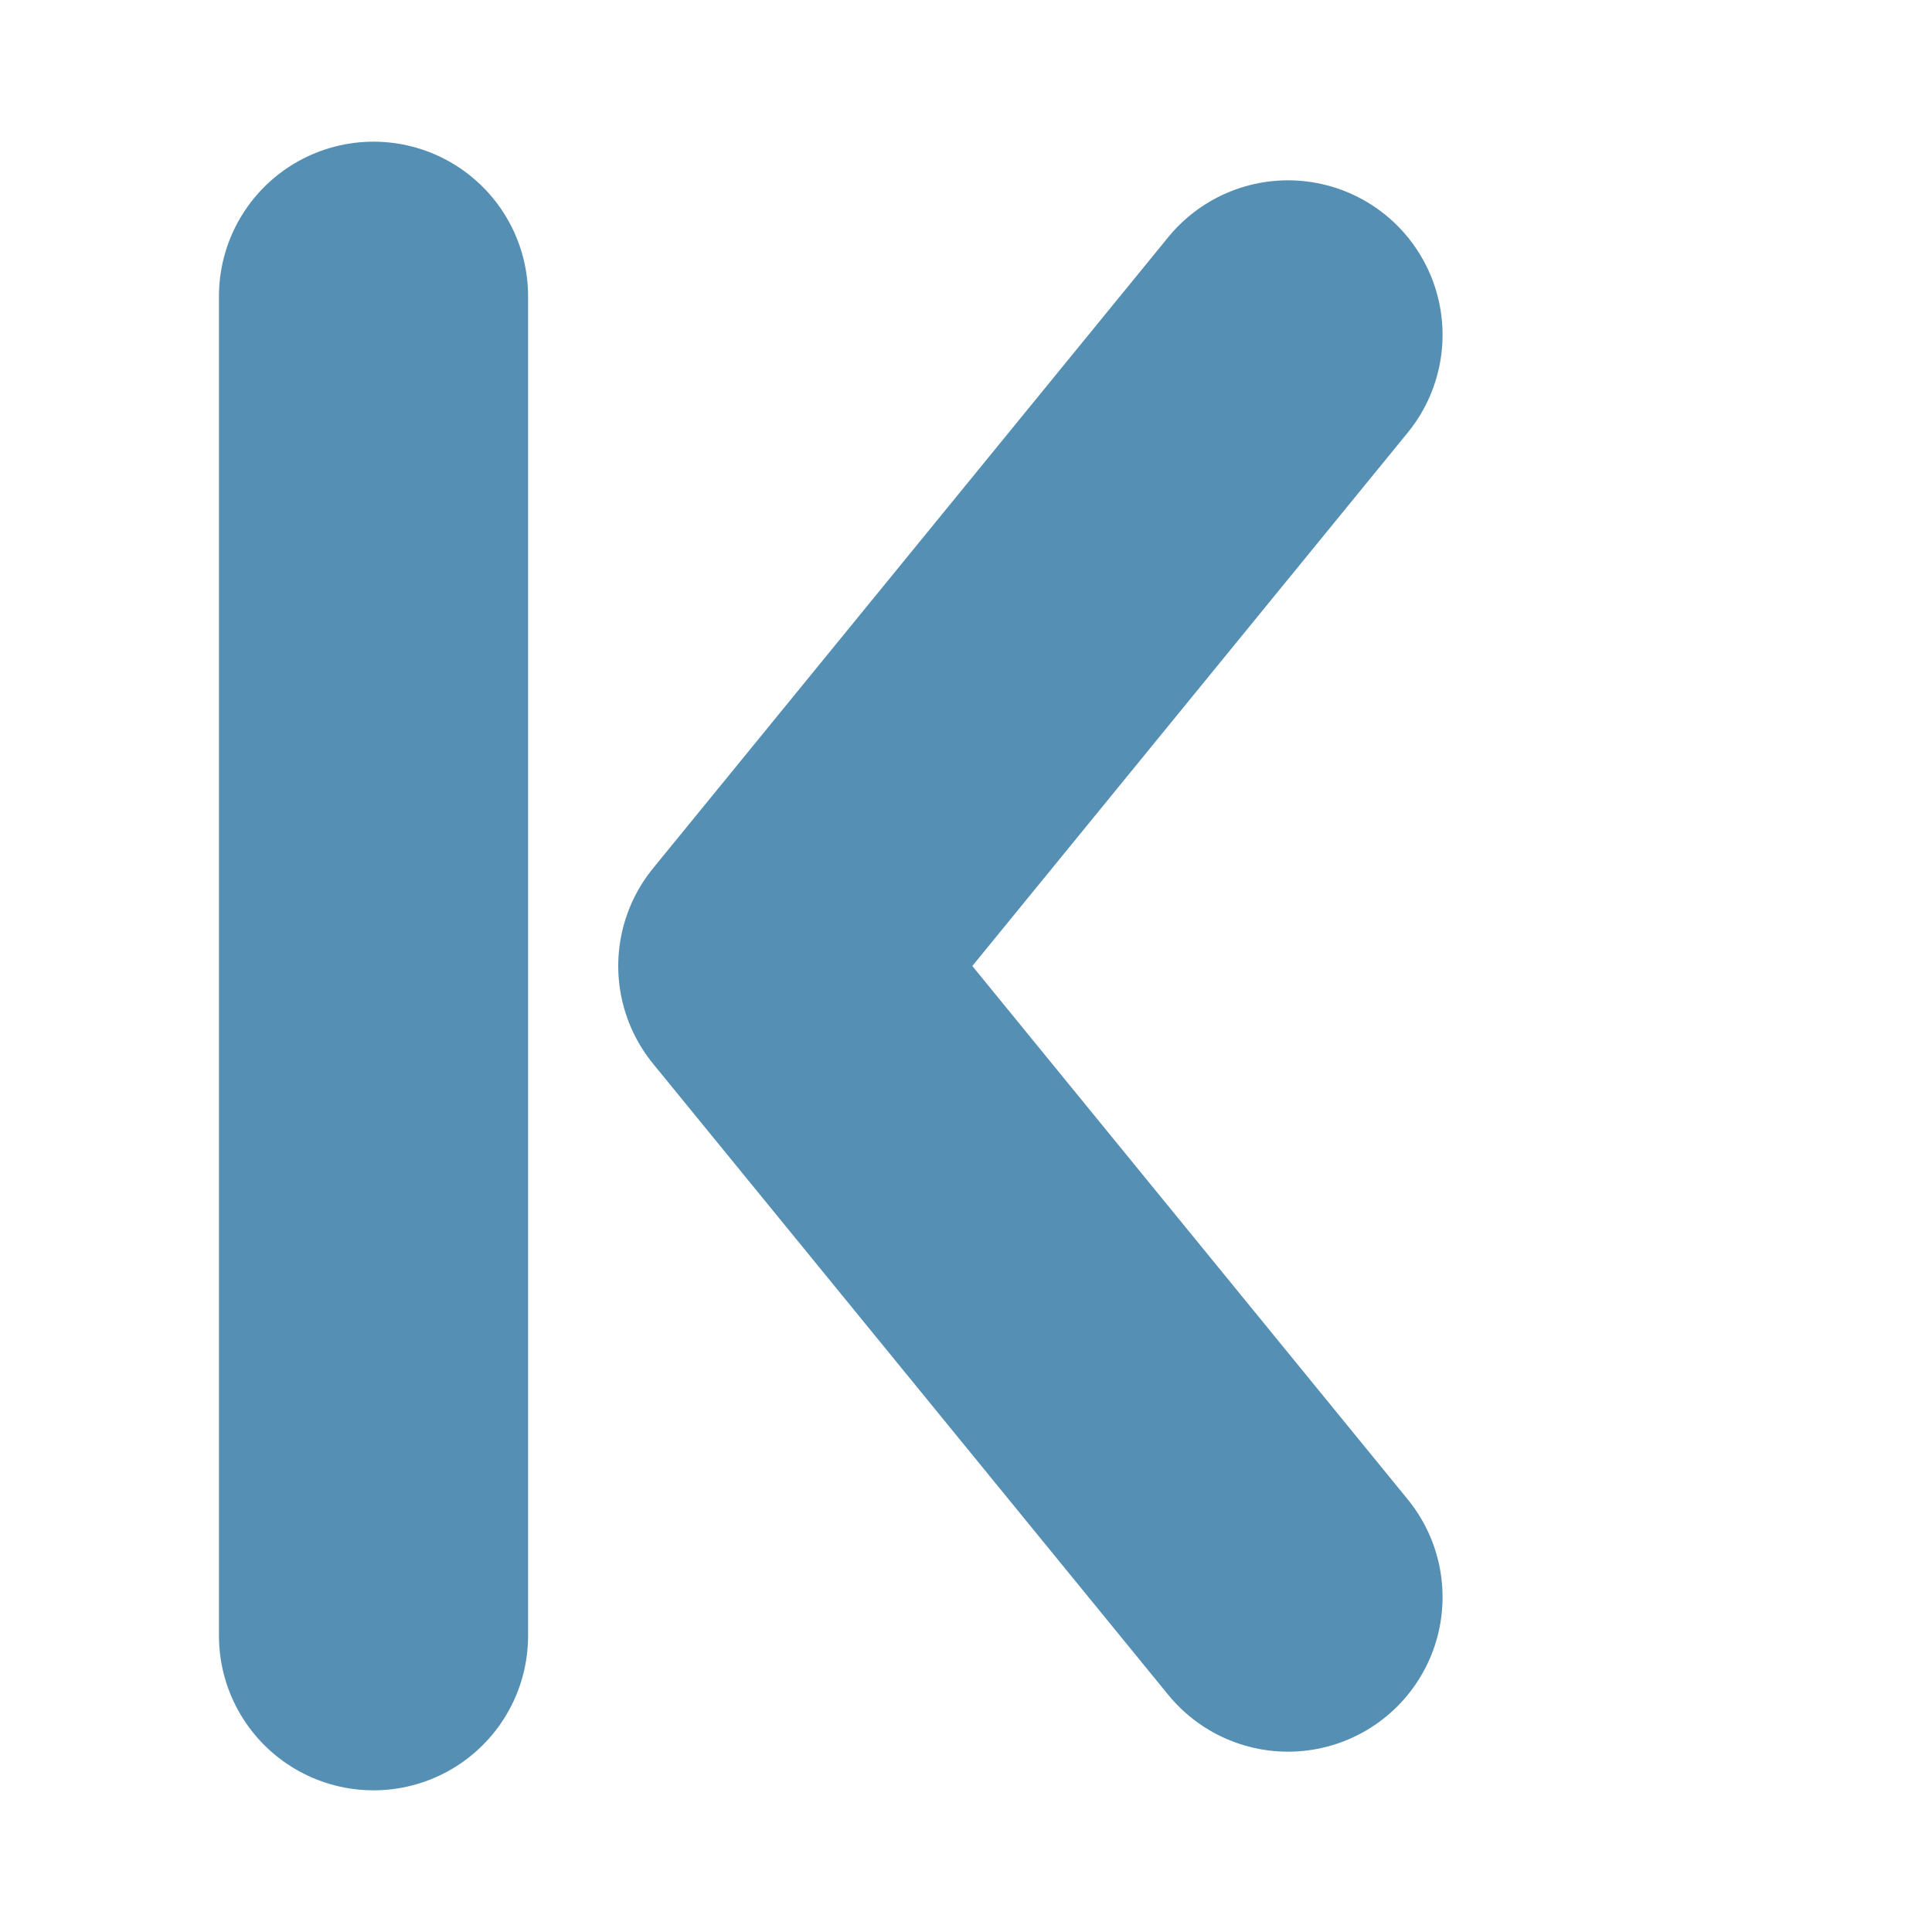
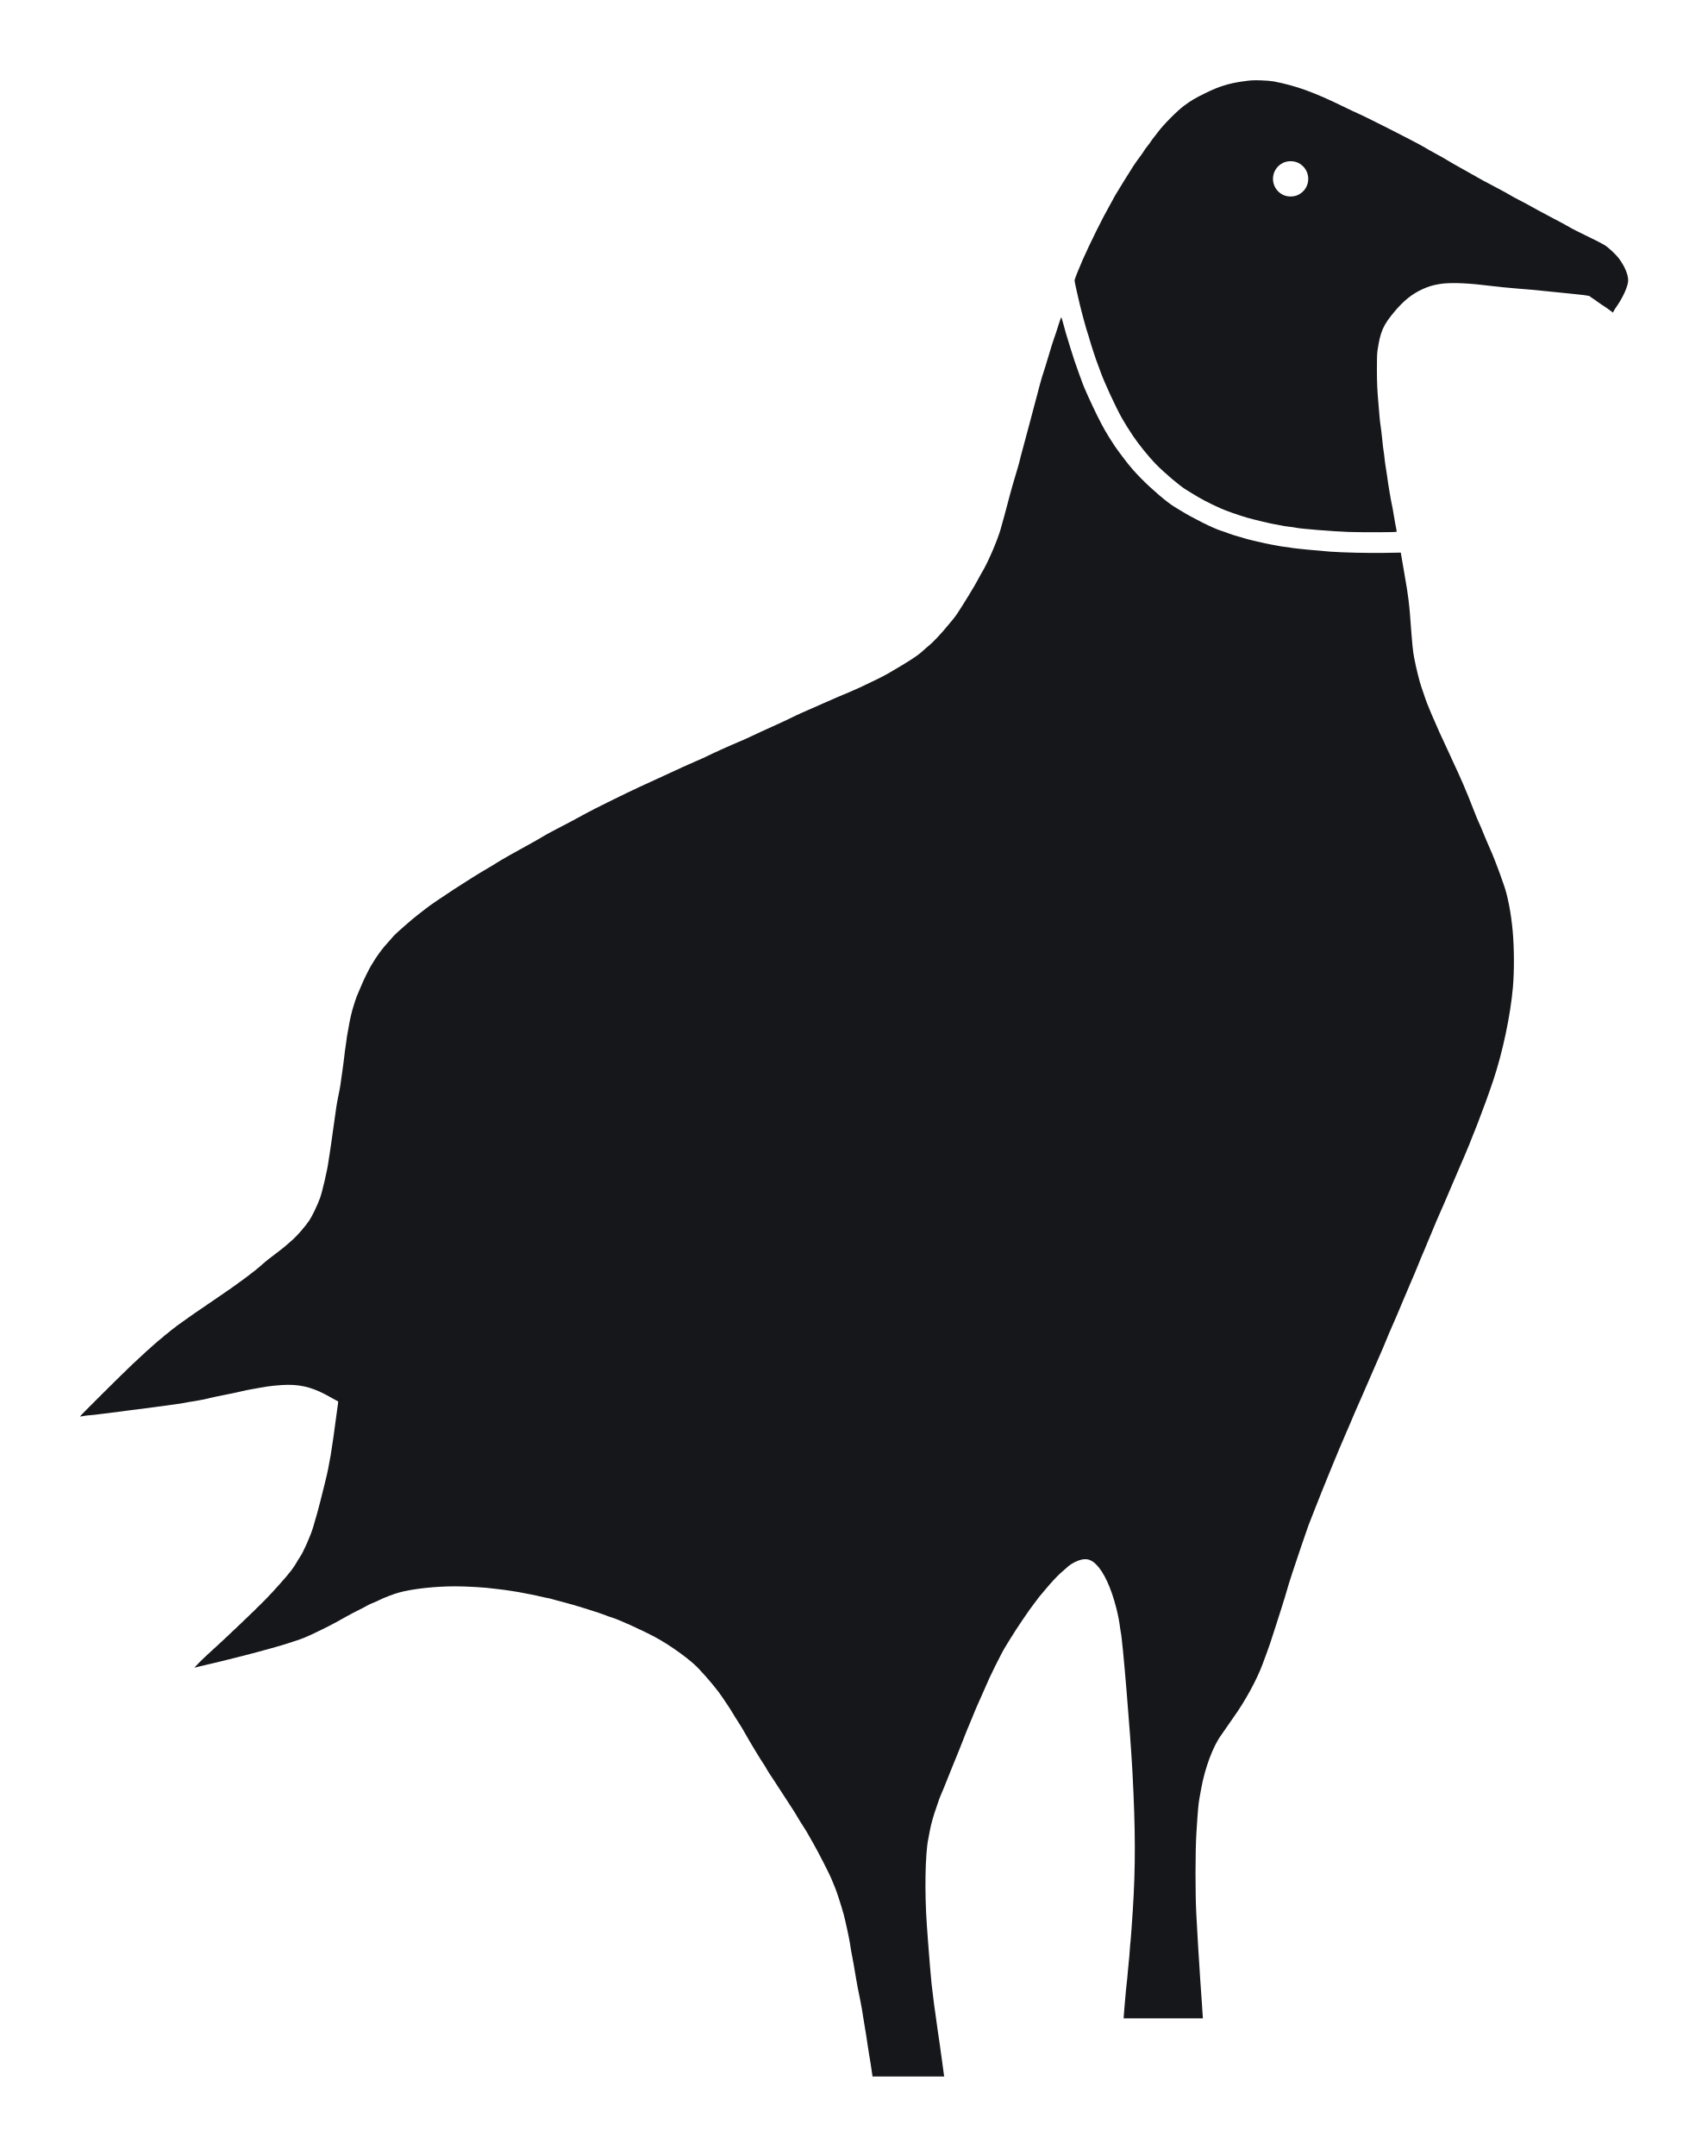
- <svg xmlns="http://www.w3.org/2000/svg" width="300" height="300" viewBox="0 0 300 300">
-   <g id="base" stroke="#5590b4" stroke-width="48" stroke-linecap="round" fill="none">
-     <line x1="58" y1="46" x2="58" y2="254" />
-   </g>
-   <g id="accent" stroke="#5590b4" stroke-width="48" stroke-linecap="round" stroke-linejoin="round" fill="none">
-     <polyline points="200,52 120,150 200,248" />
-   </g>
+ <svg xmlns="http://www.w3.org/2000/svg" width="911" height="1150" viewBox="-42.58 -42.58 911.17 1149.79">
+   <path d="M422.91,1064.19C422.10,1058.63 421.66,1055.79 421.33,1054.12C421.12,1053.03 420.74,1050.61 420.49,1048.75C420.24,1046.89 419.86,1044.33 419.64,1043.06C418.86,1038.45 418.47,1036.08 418.12,1033.88C417.93,1032.64 417.60,1030.56 417.39,1029.25C417.19,1027.94 416.74,1025.53 416.39,1023.88C415.38,1019.05 414.74,1015.77 414.37,1013.50C414.18,1012.33 413.84,1010.36 413.62,1009.12C413.40,1007.89 413.07,1005.92 412.88,1004.75C412.70,1003.58 412.41,1002.06 412.25,1001.38C412.09,1000.69 411.79,999.11 411.59,997.88C411.39,996.64 411.08,994.67 410.89,993.50C410.40,990.49 408.40,981.32 407.62,978.50C406.16,973.23 403.89,966.26 402.83,963.78C402.21,962.33 401.37,960.31 400.96,959.28C400.04,956.95 393.69,944.57 391.51,940.83C390.61,939.29 389.37,937.10 388.75,935.97C388.13,934.83 386.80,932.66 385.79,931.14C384.78,929.62 383.56,927.64 383.07,926.75C382.58,925.86 381.46,924.03 380.59,922.69C379.71,921.35 378.29,919.15 377.42,917.81C376.55,916.47 375.10,914.25 374.21,912.88C373.32,911.50 371.82,909.19 370.88,907.75C369.95,906.31 368.65,904.34 368.00,903.38C367.35,902.41 366.56,901.12 366.25,900.50C365.94,899.88 365.32,898.87 364.87,898.25C363.52,896.38 356.81,885.25 354.55,881.12C353.79,879.75 352.25,877.22 351.12,875.50C349.99,873.78 348.83,871.92 348.55,871.36C348.02,870.31 342.99,862.74 341.19,860.28C337.93,855.84 330.88,847.80 327.96,845.19C322.52,840.33 314.04,834.40 307.35,830.79C300.09,826.87 286.87,820.89 283.50,820.00C282.88,819.83 281.70,819.42 280.88,819.07C277.88,817.81 263.99,813.45 258.75,812.13C255.79,811.38 252.89,810.60 252.29,810.39C251.70,810.18 250.46,809.88 249.54,809.73C248.62,809.58 246.58,809.13 245.00,808.75C243.42,808.36 241.28,807.91 240.25,807.75C239.22,807.59 237.76,807.31 237.00,807.12C235.21,806.69 226.63,805.34 224.38,805.14C223.41,805.05 221.89,804.88 221.00,804.74C216.88,804.12 206.46,803.50 200.30,803.50C189.54,803.50 177.31,804.86 170.22,806.85C167.38,807.64 162.38,809.55 159.96,810.77C158.89,811.31 157.25,812.04 156.32,812.39C155.39,812.74 153.89,813.45 153.00,813.98C152.11,814.50 150.08,815.56 148.50,816.33C146.92,817.10 144.28,818.49 142.62,819.41C140.97,820.33 138.44,821.74 137.00,822.55C132.90,824.84 123.01,829.65 119.66,830.98C117.99,831.64 115.56,832.50 114.25,832.88C112.94,833.26 111.31,833.79 110.62,834.06C108.94,834.72 93.70,838.94 86.88,840.63C83.85,841.38 80.31,842.27 79.00,842.62C77.69,842.96 74.49,843.74 71.88,844.35C63.32,846.35 61.88,846.70 61.38,846.88C60.66,847.15 65.25,842.51 69.38,838.80C76.85,832.09 93.29,816.44 98.89,810.72C103.57,805.93 110.47,798.18 112.90,794.97C113.91,793.63 115.15,791.77 115.66,790.83C116.17,789.89 116.95,788.62 117.39,788.00C119.24,785.40 123.09,776.71 124.54,771.88C126.16,766.42 127.67,761.01 128.33,758.25C128.67,756.81 129.70,752.70 130.61,749.12C131.51,745.55 132.37,741.84 132.52,740.88C132.66,739.91 132.95,738.34 133.16,737.38C133.60,735.39 134.06,732.60 134.75,727.88C135.01,726.09 135.34,723.84 135.49,722.88C135.63,721.91 136.03,718.93 136.38,716.25C136.73,713.57 137.17,710.36 137.36,709.12C137.90,705.72 137.98,704.75 137.72,704.75C137.59,704.75 135.92,703.85 134.01,702.76C125.49,697.86 119.23,696.01 111.21,696.00C107.29,696.00 100.48,696.69 96.50,697.49C95.19,697.76 92.94,698.16 91.50,698.39C90.06,698.61 87.81,699.08 86.50,699.42C85.19,699.76 81.26,700.60 77.77,701.28C74.27,701.96 70.84,702.68 70.14,702.88C68.41,703.38 61.96,704.66 60.12,704.88C59.30,704.97 57.61,705.26 56.38,705.52C55.14,705.77 52.78,706.16 51.12,706.37C49.47,706.57 47.00,706.92 45.62,707.13C44.25,707.34 41.27,707.74 39.00,708.01C36.73,708.28 34.71,708.56 34.50,708.62C34.29,708.68 32.94,708.85 31.50,708.99C30.06,709.13 27.75,709.42 26.38,709.63C25.00,709.84 22.47,710.17 20.75,710.37C19.03,710.57 15.09,711.07 12.00,711.48C8.91,711.89 5.85,712.23 5.21,712.24C4.57,712.25 3.17,712.42 2.10,712.62C1.03,712.83 0.12,712.95 0.07,712.91C-0.07,712.76 22.37,690.44 28.14,685.00C32.63,680.76 38.58,675.34 40.65,673.59C47.88,667.50 50.78,665.20 55.00,662.24C56.58,661.13 59.45,659.11 61.38,657.74C63.30,656.38 68.76,652.65 73.50,649.46C83.91,642.46 93.30,635.49 97.51,631.64C99.04,630.24 102.04,627.87 105.89,625.00C108.47,623.08 109.22,622.46 113.68,618.50C116.16,616.30 120.37,611.42 122.42,608.38C123.97,606.08 126.74,600.31 128.19,596.38C129.35,593.23 132.20,580.93 132.63,577.25C132.72,576.49 133.00,574.69 133.25,573.25C133.51,571.81 133.95,568.83 134.24,566.62C134.53,564.42 134.88,561.89 135.02,561.00C135.25,559.53 135.96,554.53 136.88,547.88C137.07,546.50 137.57,543.77 137.99,541.80C138.80,538.01 139.31,534.91 139.88,530.25C140.07,528.67 140.34,526.76 140.48,526.00C140.62,525.24 140.91,522.94 141.13,520.88C141.35,518.81 141.63,516.67 141.75,516.12C141.87,515.58 142.09,513.97 142.25,512.55C142.40,511.13 142.74,508.99 142.99,507.80C143.25,506.60 143.53,505.01 143.63,504.25C143.88,502.25 145.38,495.87 146.01,494.12C146.31,493.30 146.75,491.89 147.00,491.00C147.25,490.11 148.03,488.08 148.75,486.50C149.46,484.92 150.31,482.92 150.64,482.07C151.32,480.31 154.31,474.25 155.44,472.37C158.68,466.92 161.30,463.36 164.93,459.44C166.10,458.17 167.30,456.81 167.59,456.42C168.26,455.53 178.08,446.94 180.25,445.36C181.14,444.70 182.94,443.30 184.25,442.25C188.81,438.56 208.79,425.52 217.77,420.38C219.50,419.38 221.75,418.02 222.77,417.33C224.46,416.21 233.38,411.15 241.25,406.87C242.97,405.94 245.50,404.47 246.88,403.62C248.25,402.77 251.57,400.95 254.25,399.58C259.64,396.82 264.44,394.27 270.57,390.89C274.38,388.80 292.16,380.03 298.50,377.12C300.08,376.39 303.62,374.77 306.38,373.50C309.12,372.23 313.29,370.32 315.62,369.25C317.96,368.19 320.89,366.83 322.12,366.25C323.36,365.67 326.29,364.37 328.64,363.37C330.98,362.37 333.74,361.13 334.76,360.61C337.67,359.14 347.75,354.59 351.62,353.00C353.55,352.22 356.93,350.70 359.12,349.64C361.32,348.57 364.98,346.88 367.25,345.88C372.10,343.73 378.95,340.54 382.12,338.94C383.36,338.32 387.02,336.68 390.25,335.30C393.48,333.92 397.25,332.26 398.62,331.61C400.00,330.96 402.42,329.90 404.00,329.25C410.34,326.62 413.53,325.24 416.88,323.69C423.21,320.75 428.84,317.95 431.25,316.55C442.36,310.12 447.18,306.98 449.99,304.35C450.89,303.50 452.36,302.23 453.25,301.52C455.13,300.03 459.94,294.94 462.68,291.54C463.72,290.25 465.12,288.57 465.81,287.79C466.49,287.01 467.67,285.42 468.43,284.25C472.08,278.67 477.34,270.05 478.89,267.12C479.83,265.34 481.11,263.02 481.74,261.98C484.63,257.15 489.33,246.28 491.24,240.00C491.93,237.71 494.59,227.91 496.36,221.12C497.06,218.41 497.81,215.81 499.91,208.81C500.78,205.88 501.50,203.34 501.50,203.16C501.50,202.97 502.46,199.29 503.64,194.98C504.81,190.66 506.40,184.76 507.15,181.88C512.09,163.04 513.45,158.06 514.24,155.88C514.64,154.78 515.89,150.72 517.02,146.88C518.15,143.03 519.44,138.92 519.88,137.75C520.33,136.58 521.34,133.52 522.14,130.94C522.94,128.36 523.67,126.33 523.77,126.44C523.86,126.54 524.52,128.80 525.24,131.46C525.95,134.12 526.76,136.93 527.04,137.71C527.31,138.49 528.03,140.81 528.63,142.88C529.82,146.91 531.53,152.00 533.38,157.00C534.02,158.72 534.80,160.86 535.12,161.75C536.01,164.25 539.77,172.55 542.64,178.38C546.10,185.39 548.02,188.74 552.47,195.46C553.08,196.38 555.38,199.49 557.58,202.38C560.68,206.43 562.68,208.73 566.36,212.47C572.18,218.38 580.28,225.29 584.00,227.51C584.62,227.88 586.08,228.77 587.25,229.50C593.72,233.53 605.22,239.26 609.00,240.35C609.76,240.57 611.56,241.20 613.00,241.76C614.44,242.31 616.74,243.05 618.11,243.40C619.48,243.75 620.80,244.14 621.04,244.27C621.66,244.60 633.53,247.40 635.25,247.62C636.01,247.72 637.52,248.00 638.62,248.25C639.73,248.50 641.85,248.84 643.35,249.00C644.85,249.17 646.39,249.40 646.78,249.51C647.53,249.72 661.28,251.07 667.12,251.50C673.98,252.00 687.50,252.31 696.14,252.17L704.91,252.02L706.21,259.57C708.41,272.37 708.51,273.01 709.01,277.00C709.28,279.13 709.62,282.34 709.75,284.12C711.16,302.84 711.30,304.21 712.15,308.62C713.14,313.77 714.91,320.88 715.80,323.38C716.35,324.89 717.05,326.97 717.37,328.00C717.98,330.01 719.63,334.31 721.12,337.75C725.17,347.12 726.05,349.09 728.53,354.32C729.89,357.18 731.00,359.59 731.00,359.67C731.00,359.76 731.83,361.58 732.85,363.72C737.01,372.51 739.98,379.45 743.73,389.12C744.79,391.88 745.87,394.52 746.12,395.00C746.58,395.88 748.12,399.52 750.66,405.73C751.42,407.58 752.35,409.71 752.73,410.48C753.52,412.07 756.77,420.37 758.07,424.12C758.55,425.50 759.35,427.75 759.84,429.12C761.97,435.05 763.74,444.18 764.62,453.82C765.46,463.11 765.51,475.12 764.74,483.99C763.42,499.03 759.25,518.71 754.16,533.88C749.53,547.70 742.31,566.35 736.81,578.75C735.44,581.84 732.72,588.20 730.76,592.88C728.80,597.55 726.54,602.78 725.74,604.50C724.94,606.22 723.03,610.72 721.49,614.50C719.96,618.28 718.10,622.73 717.37,624.38C716.63,626.02 715.23,629.40 714.24,631.88C713.26,634.35 711.61,638.29 710.57,640.62C709.53,642.96 707.36,648.08 705.74,652.00C704.12,655.92 701.82,661.32 700.62,664.00C699.42,666.68 697.84,670.39 697.11,672.25C696.38,674.11 694.92,677.54 693.87,679.88C692.82,682.21 690.61,687.27 688.97,691.12C687.32,694.98 685.37,699.48 684.63,701.12C682.52,705.80 678.84,714.29 677.37,717.88C676.64,719.66 675.62,722.02 675.11,723.12C673.14,727.39 662.54,753.24 659.37,761.50C658.24,764.46 657.00,767.61 656.62,768.50C656.24,769.39 655.39,771.70 654.73,773.62C654.08,775.55 652.51,780.11 651.25,783.75C648.73,791.03 644.93,802.70 644.25,805.25C643.78,807.03 642.50,811.21 641.01,815.88C640.48,817.52 639.26,821.35 638.29,824.38C635.33,833.64 634.62,835.76 633.39,839.00C632.74,840.72 631.77,843.35 631.23,844.84C628.22,853.11 621.84,864.80 615.54,873.57C614.33,875.25 612.60,877.75 611.68,879.12C610.76,880.50 609.63,882.13 609.17,882.75C604.73,888.75 600.38,900.37 598.37,911.62C598.15,912.86 597.81,914.72 597.62,915.75C596.90,919.63 596.70,921.73 595.85,935.12C595.24,944.58 595.22,967.89 595.81,978.50C596.05,982.83 596.48,990.54 596.77,995.62C597.05,1000.71 597.56,1008.70 597.90,1013.38C598.24,1018.05 598.63,1023.62 598.76,1025.75C598.89,1027.88 599.07,1030.61 599.16,1031.81L599.32,1034.00L578.17,1034.00L557.02,1034.00L557.15,1031.94C557.22,1030.80 557.44,1028.13 557.64,1026.00C557.83,1023.87 558.11,1020.72 558.26,1019.00C558.40,1017.28 558.63,1015.20 558.75,1014.38C558.87,1013.55 559.10,1011.24 559.24,1009.25C559.39,1007.26 559.62,1004.84 559.75,1003.88C559.89,1002.91 560.11,1000.33 560.26,998.12C560.40,995.92 560.62,993.28 560.76,992.25C560.89,991.22 561.40,984.19 561.89,976.62C563.40,953.24 563.36,933.51 561.73,902.75C560.63,881.99 556.44,831.71 555.50,828.00C555.38,827.52 555.21,826.45 555.12,825.62C554.85,823.01 553.98,818.49 553.08,815.00C550.33,804.26 546.50,795.97 542.39,791.86C539.07,788.54 536.01,788.18 531.06,790.53C529.93,791.07 528.41,792.02 527.69,792.64C523.54,796.19 522.25,797.39 519.93,799.88C518.51,801.39 516.58,803.58 515.63,804.75C514.68,805.92 513.41,807.44 512.80,808.12C512.19,808.81 511.35,809.87 510.92,810.50C510.50,811.12 509.73,812.13 509.22,812.75C507.42,814.91 499.61,826.40 497.00,830.74C496.24,831.99 495.11,833.83 494.49,834.82C492.90,837.34 491.32,840.29 488.31,846.38C485.85,851.35 484.96,853.29 481.97,860.19C481.26,861.80 479.96,864.76 479.06,866.75C478.17,868.74 477.01,871.50 476.49,872.88C475.97,874.25 475.15,876.22 474.68,877.25C474.21,878.28 473.17,880.81 472.38,882.88C470.70,887.25 467.52,895.19 465.87,899.12C465.23,900.64 464.28,903.00 463.75,904.38C462.34,908.03 460.70,912.04 459.52,914.75C458.95,916.06 458.32,917.69 458.13,918.38C457.94,919.06 457.43,920.58 457.00,921.75C455.64,925.43 454.29,930.25 453.63,933.75C453.28,935.61 452.88,937.69 452.75,938.38C451.11,946.54 450.78,967.00 451.99,984.00C452.13,985.86 452.41,989.85 452.63,992.88C453.16,1000.25 454.21,1012.87 454.52,1015.50C454.66,1016.67 454.94,1018.97 455.14,1020.62C455.35,1022.28 455.68,1024.98 455.88,1026.63C456.08,1028.29 456.36,1030.25 456.50,1031.00C456.64,1031.75 456.87,1033.37 457.00,1034.62C457.14,1035.86 457.47,1038.28 457.74,1040.00C458.30,1043.52 459.36,1050.99 459.90,1055.12C460.58,1060.43 461.02,1063.63 461.15,1064.31L461.29,1065.00L442.16,1065.00L423.02,1065.00L422.91,1064.19Z" fill="#16171b" />
+   <path d="M677.00,241.00C668.75,240.71 650.79,239.26 649.01,238.75C648.63,238.64 647.10,238.42 645.60,238.25C644.10,238.09 641.98,237.75 640.88,237.50C639.77,237.25 638.26,236.97 637.50,236.87C635.93,236.67 626.26,234.36 622.88,233.38C618.50,232.11 611.55,229.67 608.88,228.46C601.96,225.33 598.42,223.47 593.25,220.25C592.08,219.52 590.73,218.69 590.25,218.41C587.05,216.50 578.77,209.48 574.11,204.72C570.53,201.06 564.81,193.98 561.98,189.71C559.55,186.05 557.80,183.26 556.30,180.63C552.90,174.68 546.63,161.11 544.52,155.12C543.94,153.47 543.24,151.56 542.96,150.88C542.10,148.70 539.82,141.75 538.87,138.38C538.37,136.60 537.85,134.94 537.73,134.70C537.44,134.16 534.23,122.36 533.62,119.62C533.38,118.53 532.63,115.26 531.95,112.38C531.27,109.49 530.77,106.90 530.84,106.62C531.10,105.54 533.39,99.82 535.25,95.62C539.04,87.06 545.89,73.24 549.13,67.62C549.85,66.39 550.74,64.76 551.12,64.00C552.00,62.24 552.78,60.93 557.20,53.75C561.69,46.47 563.09,44.32 565.58,41.01C566.65,39.58 567.71,38.06 567.92,37.64C568.14,37.22 568.95,36.09 569.74,35.12C570.53,34.16 571.32,33.09 571.49,32.75C571.67,32.41 572.45,31.34 573.23,30.38C574.00,29.41 574.97,28.17 575.37,27.62C578.17,23.80 585.72,16.20 589.35,13.55C593.31,10.65 594.98,9.67 600.75,6.83C608.01,3.26 613.16,1.67 621.00,0.58C625.10,0.01 626.16,-0.04 630.28,0.08C632.93,0.16 635.85,0.40 637.03,0.63C649.08,2.95 658.51,6.36 674.49,14.16C677.73,15.75 680.90,17.25 681.55,17.51C685.17,18.96 712.93,33.05 717.44,35.72C718.16,36.15 719.34,36.85 720.06,37.27C720.78,37.70 722.95,38.89 724.88,39.92C726.80,40.95 729.22,42.33 730.25,42.99C731.28,43.65 734.83,45.68 738.12,47.50C741.42,49.32 744.69,51.16 745.38,51.58C746.65,52.37 749.43,53.87 757.41,58.07C759.90,59.38 762.58,60.86 763.35,61.35C764.13,61.85 765.91,62.83 767.32,63.53C768.72,64.23 770.83,65.34 772.00,65.99C775.46,67.94 780.12,70.46 784.25,72.63C790.32,75.82 795.32,78.53 796.00,79.00C796.34,79.23 799.55,80.85 803.12,82.59C810.46,86.17 811.44,86.67 813.82,88.07C815.52,89.07 819.60,92.86 821.13,94.86C824.28,98.99 826.26,103.60 826.25,106.81C826.24,109.69 823.60,115.67 820.21,120.53C819.57,121.43 818.84,122.59 818.58,123.09L818.11,124.00L817.37,123.39C816.42,122.60 812.85,120.13 811.89,119.60C811.49,119.37 810.48,118.66 809.64,118.02C808.81,117.38 807.67,116.59 807.12,116.26C806.58,115.94 806.00,115.52 805.84,115.32C805.65,115.10 804.44,114.85 802.46,114.62C800.76,114.43 798.87,114.22 798.25,114.15C797.63,114.08 795.89,113.90 794.38,113.75C792.86,113.60 789.54,113.26 787.00,113.00C778.37,112.09 770.57,111.37 766.75,111.12C763.58,110.92 755.86,110.13 748.50,109.24C738.92,108.10 730.24,107.91 725.48,108.76C721.67,109.43 719.64,110.05 716.49,111.49C711.03,113.97 706.56,117.53 701.79,123.18C695.44,130.69 693.97,134.05 692.45,144.50C692.25,145.86 692.15,149.41 692.17,154.38C692.19,161.66 692.35,165.16 692.98,172.38C693.12,174.03 693.37,176.95 693.52,178.88C693.67,180.80 693.95,183.28 694.14,184.39C694.33,185.49 694.72,188.76 695.01,191.64C695.29,194.52 695.63,197.32 695.75,197.88C695.86,198.43 696.09,200.13 696.24,201.66C696.39,203.20 696.72,205.62 696.98,207.04C697.24,208.46 697.52,210.36 697.62,211.25C697.86,213.58 699.71,224.62 700.12,226.25C700.32,227.01 700.82,229.76 701.24,232.38C701.66,234.99 702.19,237.94 702.42,238.93C702.65,239.93 702.75,240.83 702.65,240.93C702.39,241.20 683.88,241.24 677.00,241.00ZM650.27,61.11C657.30,57.55 657.29,47.69 650.26,44.13C647.85,42.91 644.40,42.91 641.98,44.14C634.95,47.70 634.96,57.56 641.99,61.12C644.40,62.34 647.85,62.34 650.27,61.11Z" fill="#16171b" fill-rule="evenodd" />
</svg>
